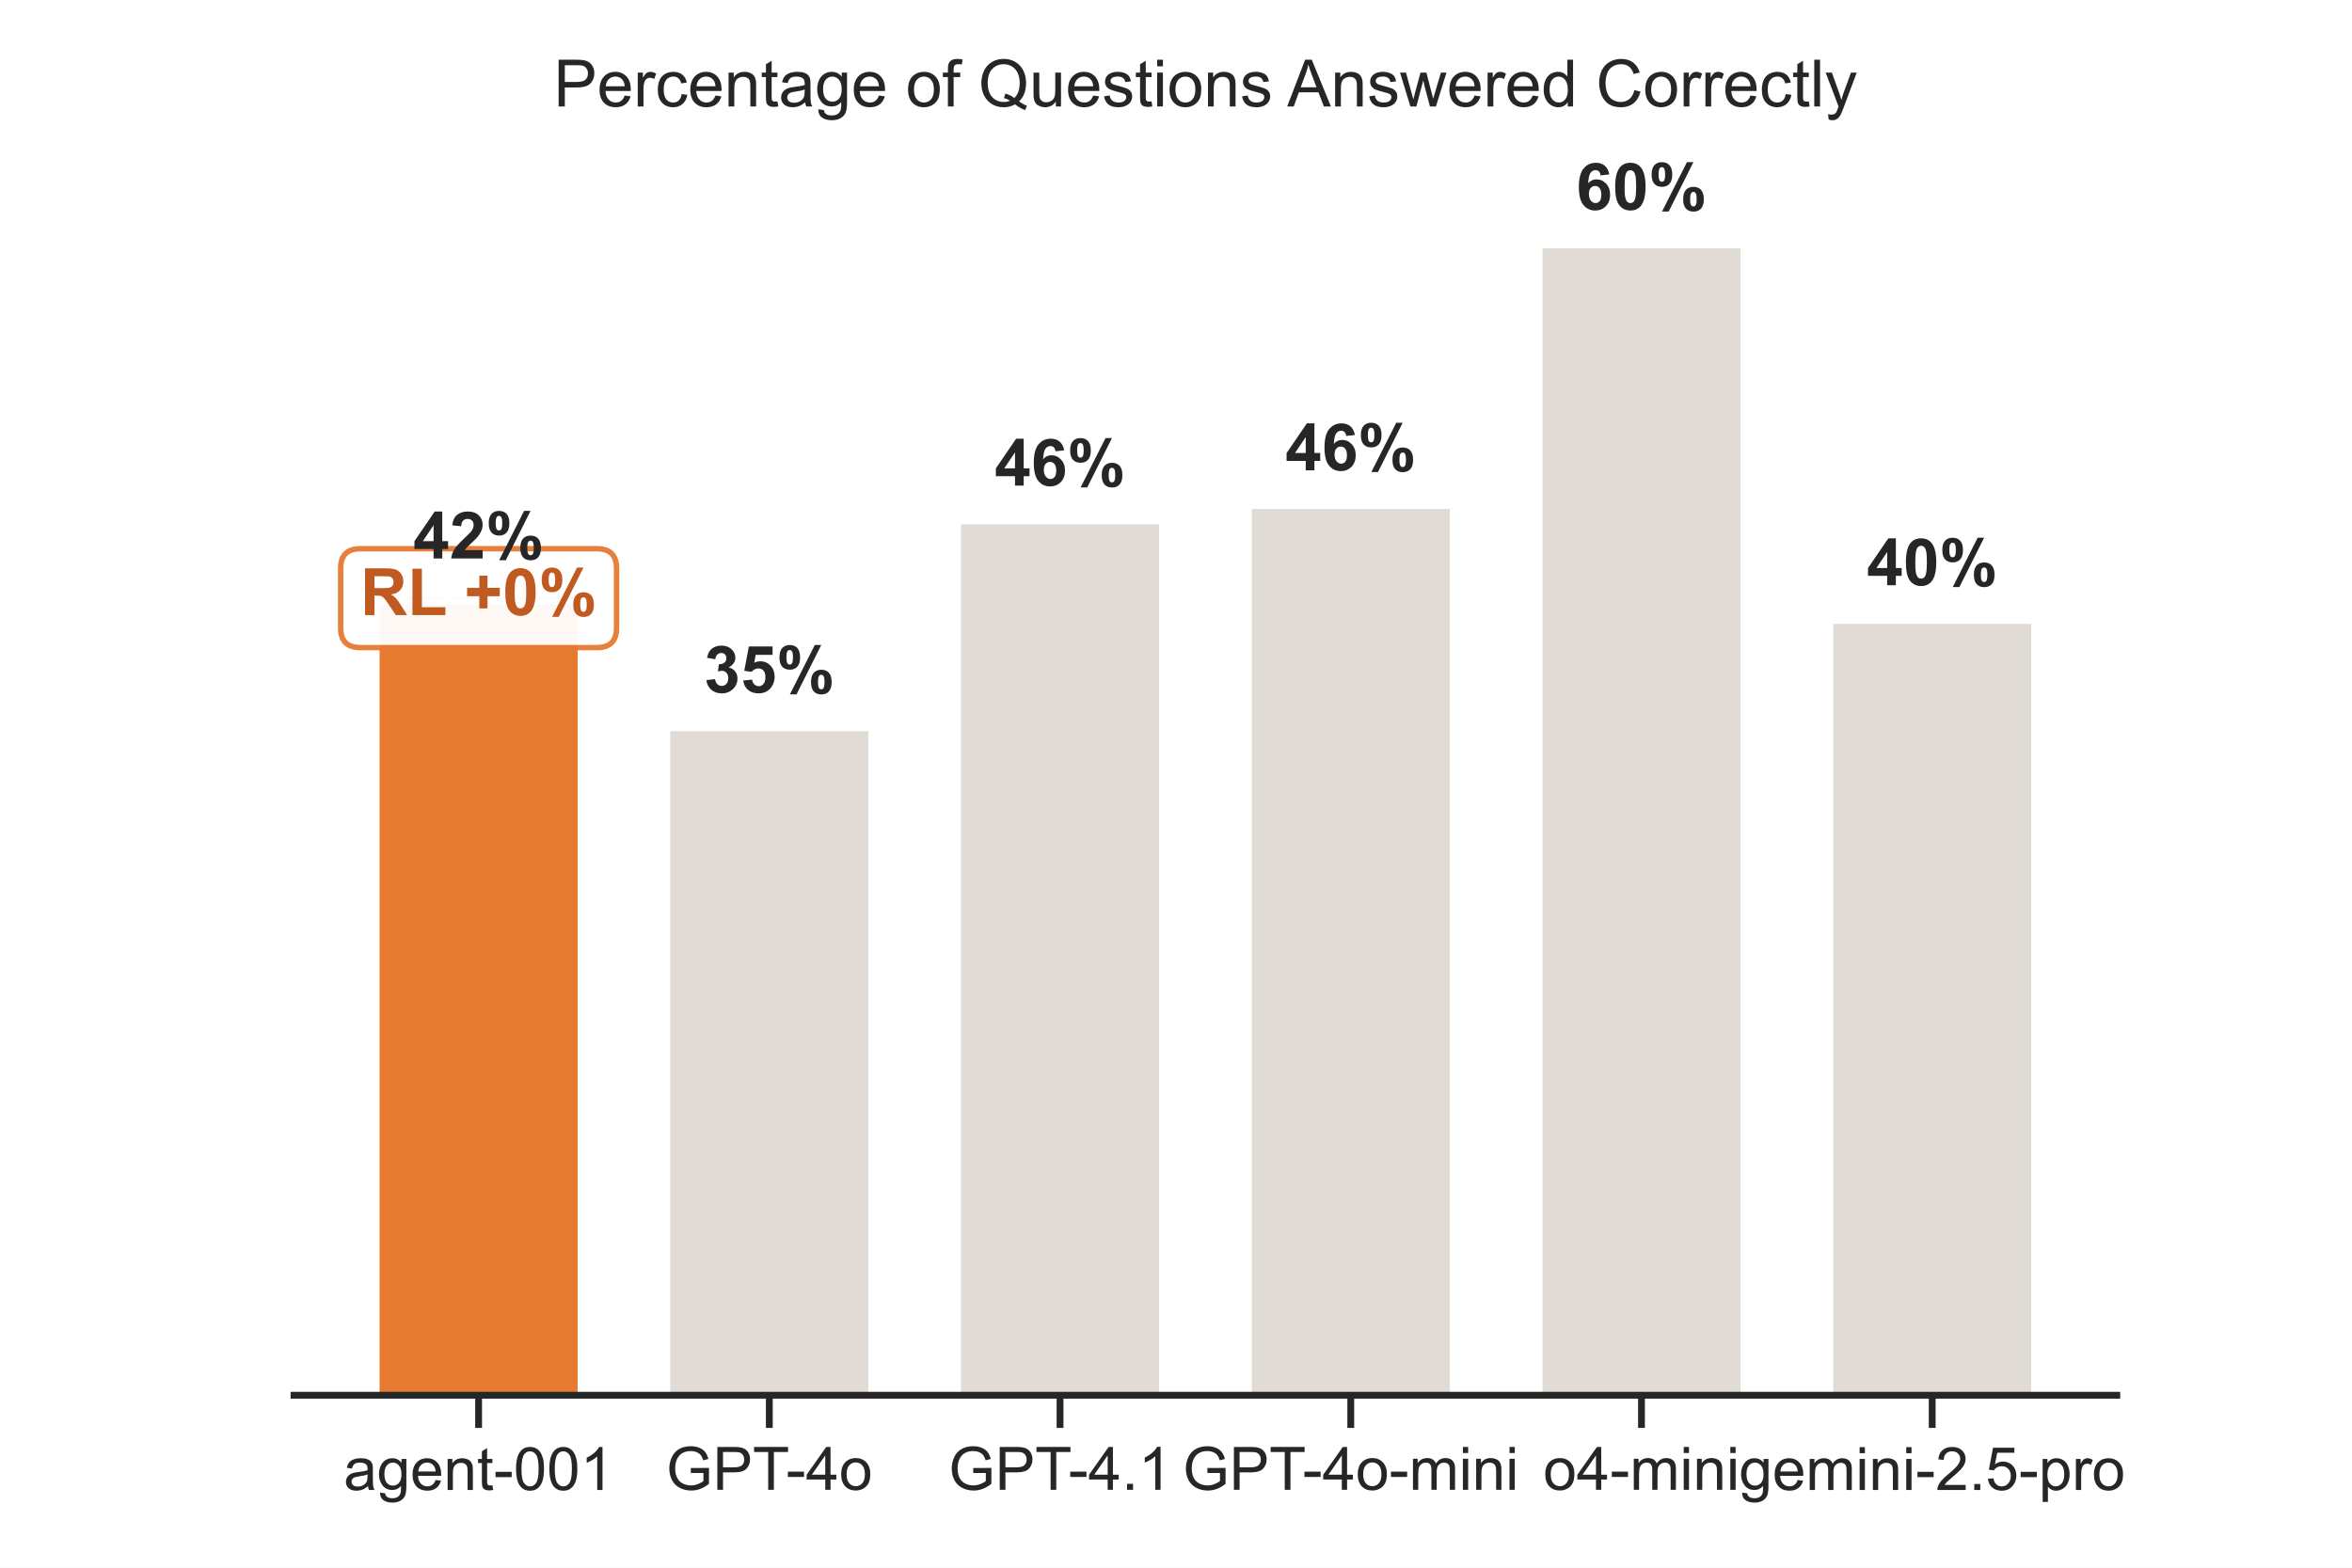
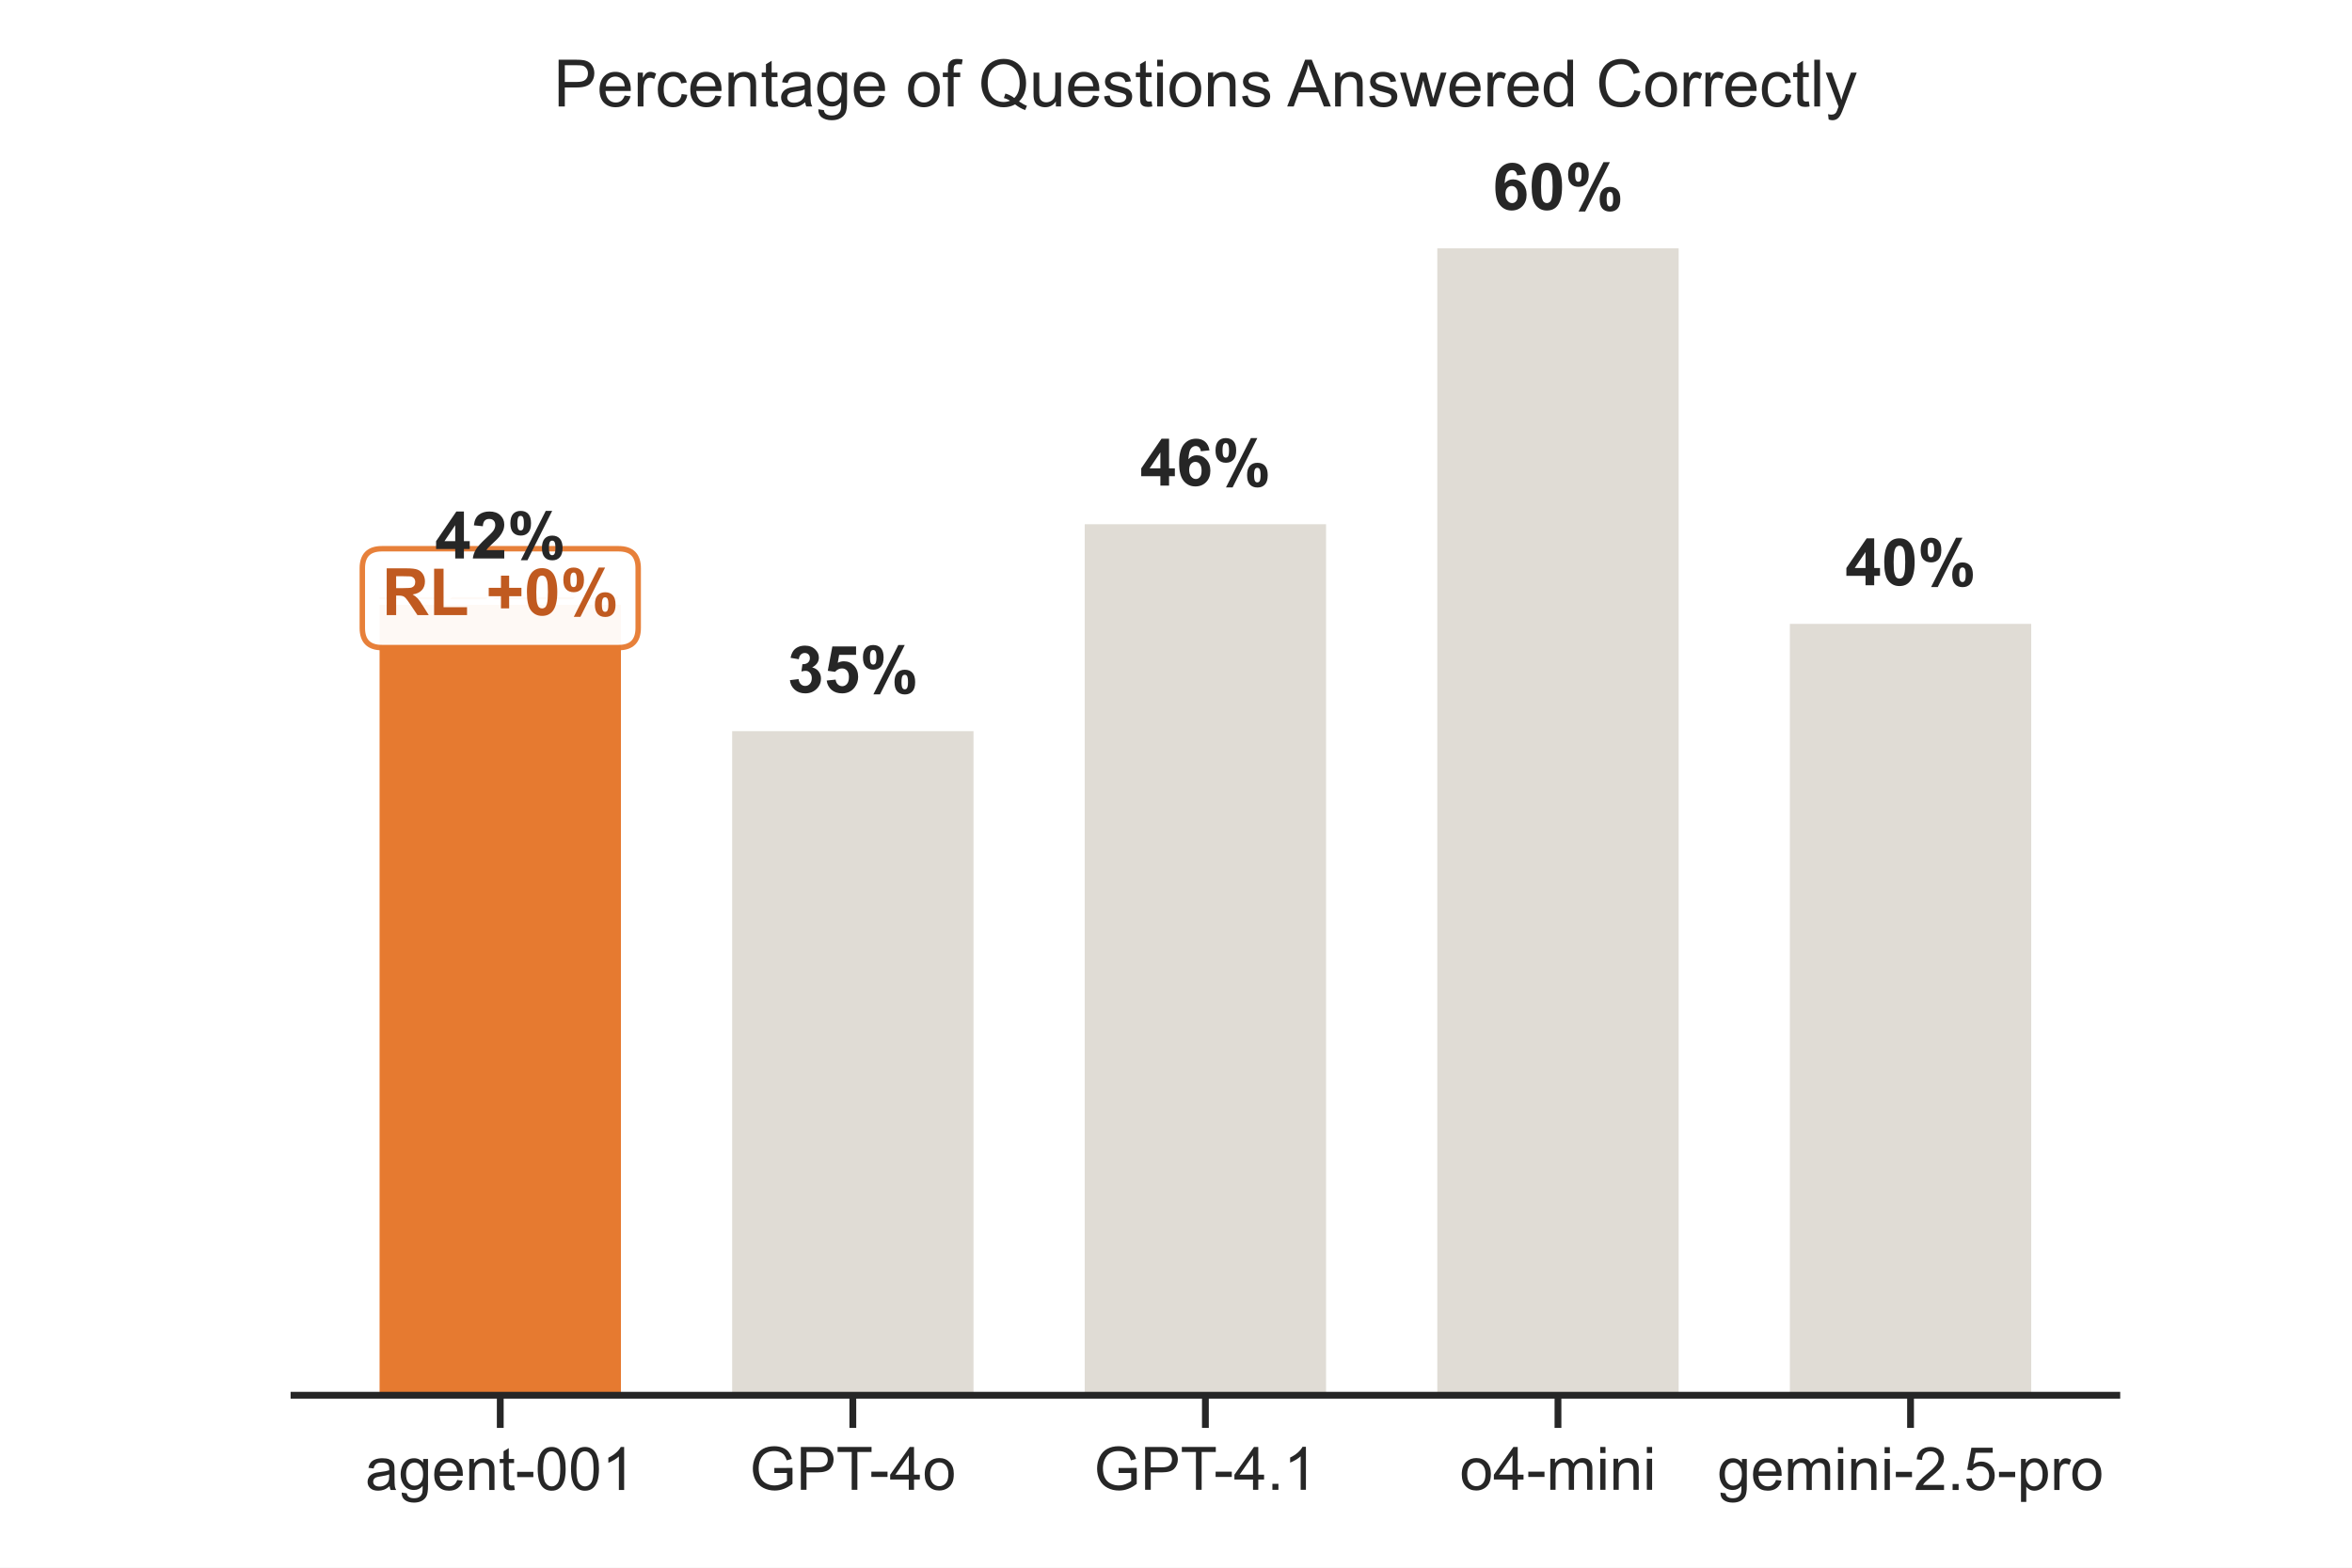
<svg xmlns="http://www.w3.org/2000/svg" xmlns:xlink="http://www.w3.org/1999/xlink" width="432pt" height="288pt" viewBox="0 0 432 288" version="1.1">
  <defs>
    <style type="text/css">*{stroke-linejoin: round; stroke-linecap: butt}</style>
  </defs>
  <g id="figure_1">
    <g id="patch_1">
      <path d="M 0 288  L 432 288  L 432 0  L 0 0  z " style="fill: #ffffff" />
    </g>
    <g id="axes_1">
      <g id="patch_2">
        <path d="M 54 256.32  L 388.8 256.32  L 388.8 34.56  L 54 34.56  z " style="fill: #ffffff" />
      </g>
      <g id="matplotlib.axis_1">
        <g id="xtick_1">
          <g id="line2d_1">
            <defs>
-               <path id="mdc2678c030" d="M 0 0  L 0 6  " style="stroke: #262626; stroke-width: 1.25" />
+               <path id="m50d2d15089" d="M 0 0  L 0 6  " style="stroke: #262626; stroke-width: 1.25" />
            </defs>
            <g>
-               <use xlink:href="#mdc2678c030" x="87.907" y="256.32" style="fill: #262626; stroke: #262626; stroke-width: 1.25" />
+               <use xlink:href="#m50d2d15089" x="91.884" y="256.32" style="fill: #262626; stroke: #262626; stroke-width: 1.25" />
            </g>
          </g>
          <g id="text_1">
-             <g style="fill: #262626" transform="translate(63.13827 273.7262) scale(0.11 -0.11)">
+             <g style="fill: #262626" transform="translate(67.11465 273.7262) scale(0.11 -0.11)">
              <defs>
                <path id="ArialMT-61" d="M 2588 409  Q 2275 144 1986 34  Q 1697 -75 1366 -75  Q 819 -75 525 192  Q 231 459 231 875  Q 231 1119 342 1320  Q 453 1522 633 1644  Q 813 1766 1038 1828  Q 1203 1872 1538 1913  Q 2219 1994 2541 2106  Q 2544 2222 2544 2253  Q 2544 2597 2384 2738  Q 2169 2928 1744 2928  Q 1347 2928 1158 2789  Q 969 2650 878 2297  L 328 2372  Q 403 2725 575 2942  Q 747 3159 1072 3276  Q 1397 3394 1825 3394  Q 2250 3394 2515 3294  Q 2781 3194 2906 3042  Q 3031 2891 3081 2659  Q 3109 2516 3109 2141  L 3109 1391  Q 3109 606 3145 398  Q 3181 191 3288 0  L 2700 0  Q 2613 175 2588 409  z M 2541 1666  Q 2234 1541 1622 1453  Q 1275 1403 1131 1340  Q 988 1278 909 1158  Q 831 1038 831 891  Q 831 666 1001 516  Q 1172 366 1500 366  Q 1825 366 2078 508  Q 2331 650 2450 897  Q 2541 1088 2541 1459  L 2541 1666  z " transform="scale(0.015625)" />
                <path id="ArialMT-67" d="M 319 -275  L 866 -356  Q 900 -609 1056 -725  Q 1266 -881 1628 -881  Q 2019 -881 2231 -725  Q 2444 -569 2519 -288  Q 2563 -116 2559 434  Q 2191 0 1641 0  Q 956 0 581 494  Q 206 988 206 1678  Q 206 2153 378 2554  Q 550 2956 876 3175  Q 1203 3394 1644 3394  Q 2231 3394 2613 2919  L 2613 3319  L 3131 3319  L 3131 450  Q 3131 -325 2973 -648  Q 2816 -972 2473 -1159  Q 2131 -1347 1631 -1347  Q 1038 -1347 672 -1080  Q 306 -813 319 -275  z M 784 1719  Q 784 1066 1043 766  Q 1303 466 1694 466  Q 2081 466 2343 764  Q 2606 1063 2606 1700  Q 2606 2309 2336 2618  Q 2066 2928 1684 2928  Q 1309 2928 1046 2623  Q 784 2319 784 1719  z " transform="scale(0.015625)" />
                <path id="ArialMT-65" d="M 2694 1069  L 3275 997  Q 3138 488 2766 206  Q 2394 -75 1816 -75  Q 1088 -75 661 373  Q 234 822 234 1631  Q 234 2469 665 2931  Q 1097 3394 1784 3394  Q 2450 3394 2872 2941  Q 3294 2488 3294 1666  Q 3294 1616 3291 1516  L 816 1516  Q 847 969 1125 678  Q 1403 388 1819 388  Q 2128 388 2347 550  Q 2566 713 2694 1069  z M 847 1978  L 2700 1978  Q 2663 2397 2488 2606  Q 2219 2931 1791 2931  Q 1403 2931 1139 2672  Q 875 2413 847 1978  z " transform="scale(0.015625)" />
                <path id="ArialMT-6e" d="M 422 0  L 422 3319  L 928 3319  L 928 2847  Q 1294 3394 1984 3394  Q 2284 3394 2536 3286  Q 2788 3178 2913 3003  Q 3038 2828 3088 2588  Q 3119 2431 3119 2041  L 3119 0  L 2556 0  L 2556 2019  Q 2556 2363 2490 2533  Q 2425 2703 2258 2804  Q 2091 2906 1866 2906  Q 1506 2906 1245 2678  Q 984 2450 984 1813  L 984 0  L 422 0  z " transform="scale(0.015625)" />
                <path id="ArialMT-74" d="M 1650 503  L 1731 6  Q 1494 -44 1306 -44  Q 1000 -44 831 53  Q 663 150 594 308  Q 525 466 525 972  L 525 2881  L 113 2881  L 113 3319  L 525 3319  L 525 4141  L 1084 4478  L 1084 3319  L 1650 3319  L 1650 2881  L 1084 2881  L 1084 941  Q 1084 700 1114 631  Q 1144 563 1211 522  Q 1278 481 1403 481  Q 1497 481 1650 503  z " transform="scale(0.015625)" />
                <path id="ArialMT-2d" d="M 203 1375  L 203 1941  L 1931 1941  L 1931 1375  L 203 1375  z " transform="scale(0.015625)" />
                <path id="ArialMT-30" d="M 266 2259  Q 266 3072 433 3567  Q 600 4063 929 4331  Q 1259 4600 1759 4600  Q 2128 4600 2406 4451  Q 2684 4303 2865 4023  Q 3047 3744 3150 3342  Q 3253 2941 3253 2259  Q 3253 1453 3087 958  Q 2922 463 2592 192  Q 2263 -78 1759 -78  Q 1097 -78 719 397  Q 266 969 266 2259  z M 844 2259  Q 844 1131 1108 757  Q 1372 384 1759 384  Q 2147 384 2411 759  Q 2675 1134 2675 2259  Q 2675 3391 2411 3762  Q 2147 4134 1753 4134  Q 1366 4134 1134 3806  Q 844 3388 844 2259  z " transform="scale(0.015625)" />
                <path id="ArialMT-31" d="M 2384 0  L 1822 0  L 1822 3584  Q 1619 3391 1289 3197  Q 959 3003 697 2906  L 697 3450  Q 1169 3672 1522 3987  Q 1875 4303 2022 4600  L 2384 4600  L 2384 0  z " transform="scale(0.015625)" />
              </defs>
              <use xlink:href="#ArialMT-61" />
              <use xlink:href="#ArialMT-67" transform="translate(55.61523 0)" />
              <use xlink:href="#ArialMT-65" transform="translate(111.2305 0)" />
              <use xlink:href="#ArialMT-6e" transform="translate(166.8457 0)" />
              <use xlink:href="#ArialMT-74" transform="translate(222.4609 0)" />
              <use xlink:href="#ArialMT-2d" transform="translate(250.2441 0)" />
              <use xlink:href="#ArialMT-30" transform="translate(283.5449 0)" />
              <use xlink:href="#ArialMT-30" transform="translate(339.1602 0)" />
              <use xlink:href="#ArialMT-31" transform="translate(394.7754 0)" />
            </g>
          </g>
        </g>
        <g id="xtick_2">
          <g id="line2d_2">
            <g>
-               <use xlink:href="#mdc2678c030" x="141.304" y="256.32" style="fill: #262626; stroke: #262626; stroke-width: 1.25" />
+               <use xlink:href="#m50d2d15089" x="156.642" y="256.32" style="fill: #262626; stroke: #262626; stroke-width: 1.25" />
            </g>
          </g>
          <g id="text_2">
-             <g style="fill: #262626" transform="translate(122.3525 273.6936) scale(0.11 -0.11)">
+             <g style="fill: #262626" transform="translate(137.69 273.6936) scale(0.11 -0.11)">
              <defs>
                <path id="ArialMT-47" d="M 2638 1797  L 2638 2334  L 4578 2338  L 4578 638  Q 4131 281 3656 101  Q 3181 -78 2681 -78  Q 2006 -78 1454 211  Q 903 500 622 1047  Q 341 1594 341 2269  Q 341 2938 620 3517  Q 900 4097 1425 4378  Q 1950 4659 2634 4659  Q 3131 4659 3532 4498  Q 3934 4338 4162 4050  Q 4391 3763 4509 3300  L 3963 3150  Q 3859 3500 3706 3700  Q 3553 3900 3268 4020  Q 2984 4141 2638 4141  Q 2222 4141 1919 4014  Q 1616 3888 1430 3681  Q 1244 3475 1141 3228  Q 966 2803 966 2306  Q 966 1694 1177 1281  Q 1388 869 1791 669  Q 2194 469 2647 469  Q 3041 469 3416 620  Q 3791 772 3984 944  L 3984 1797  L 2638 1797  z " transform="scale(0.015625)" />
                <path id="ArialMT-50" d="M 494 0  L 494 4581  L 2222 4581  Q 2678 4581 2919 4538  Q 3256 4481 3484 4323  Q 3713 4166 3852 3881  Q 3991 3597 3991 3256  Q 3991 2672 3619 2267  Q 3247 1863 2275 1863  L 1100 1863  L 1100 0  L 494 0  z M 1100 2403  L 2284 2403  Q 2872 2403 3119 2622  Q 3366 2841 3366 3238  Q 3366 3525 3220 3729  Q 3075 3934 2838 4000  Q 2684 4041 2272 4041  L 1100 4041  L 1100 2403  z " transform="scale(0.015625)" />
                <path id="ArialMT-54" d="M 1659 0  L 1659 4041  L 150 4041  L 150 4581  L 3781 4581  L 3781 4041  L 2266 4041  L 2266 0  L 1659 0  z " transform="scale(0.015625)" />
                <path id="ArialMT-34" d="M 2069 0  L 2069 1097  L 81 1097  L 81 1613  L 2172 4581  L 2631 4581  L 2631 1613  L 3250 1613  L 3250 1097  L 2631 1097  L 2631 0  L 2069 0  z M 2069 1613  L 2069 3678  L 634 1613  L 2069 1613  z " transform="scale(0.015625)" />
                <path id="ArialMT-6f" d="M 213 1659  Q 213 2581 725 3025  Q 1153 3394 1769 3394  Q 2453 3394 2887 2945  Q 3322 2497 3322 1706  Q 3322 1066 3130 698  Q 2938 331 2570 128  Q 2203 -75 1769 -75  Q 1072 -75 642 372  Q 213 819 213 1659  z M 791 1659  Q 791 1022 1069 705  Q 1347 388 1769 388  Q 2188 388 2466 706  Q 2744 1025 2744 1678  Q 2744 2294 2464 2611  Q 2184 2928 1769 2928  Q 1347 2928 1069 2612  Q 791 2297 791 1659  z " transform="scale(0.015625)" />
              </defs>
              <use xlink:href="#ArialMT-47" />
              <use xlink:href="#ArialMT-50" transform="translate(77.7832 0)" />
              <use xlink:href="#ArialMT-54" transform="translate(144.4824 0)" />
              <use xlink:href="#ArialMT-2d" transform="translate(200.0664 0)" />
              <use xlink:href="#ArialMT-34" transform="translate(233.3672 0)" />
              <use xlink:href="#ArialMT-6f" transform="translate(288.9824 0)" />
            </g>
          </g>
        </g>
        <g id="xtick_3">
          <g id="line2d_3">
            <g>
-               <use xlink:href="#mdc2678c030" x="194.701" y="256.32" style="fill: #262626; stroke: #262626; stroke-width: 1.25" />
+               <use xlink:href="#m50d2d15089" x="221.4" y="256.32" style="fill: #262626; stroke: #262626; stroke-width: 1.25" />
            </g>
          </g>
          <g id="text_3">
-             <g style="fill: #262626" transform="translate(174.2217 273.6936) scale(0.11 -0.11)">
+             <g style="fill: #262626" transform="translate(200.9202 273.6936) scale(0.11 -0.11)">
              <defs>
                <path id="ArialMT-2e" d="M 581 0  L 581 641  L 1222 641  L 1222 0  L 581 0  z " transform="scale(0.015625)" />
              </defs>
              <use xlink:href="#ArialMT-47" />
              <use xlink:href="#ArialMT-50" transform="translate(77.7832 0)" />
              <use xlink:href="#ArialMT-54" transform="translate(144.4824 0)" />
              <use xlink:href="#ArialMT-2d" transform="translate(200.0664 0)" />
              <use xlink:href="#ArialMT-34" transform="translate(233.3672 0)" />
              <use xlink:href="#ArialMT-2e" transform="translate(288.9824 0)" />
              <use xlink:href="#ArialMT-31" transform="translate(316.7656 0)" />
            </g>
          </g>
        </g>
        <g id="xtick_4">
          <g id="line2d_4">
            <g>
-               <use xlink:href="#mdc2678c030" x="248.099" y="256.32" style="fill: #262626; stroke: #262626; stroke-width: 1.25" />
+               <use xlink:href="#m50d2d15089" x="286.158" y="256.32" style="fill: #262626; stroke: #262626; stroke-width: 1.25" />
            </g>
          </g>
          <g id="text_4">
-             <g style="fill: #262626" transform="translate(217.2315 273.6936) scale(0.11 -0.11)">
+             <g style="fill: #262626" transform="translate(268.126 273.6936) scale(0.11 -0.11)">
              <defs>
                <path id="ArialMT-6d" d="M 422 0  L 422 3319  L 925 3319  L 925 2853  Q 1081 3097 1340 3245  Q 1600 3394 1931 3394  Q 2300 3394 2536 3241  Q 2772 3088 2869 2813  Q 3263 3394 3894 3394  Q 4388 3394 4653 3120  Q 4919 2847 4919 2278  L 4919 0  L 4359 0  L 4359 2091  Q 4359 2428 4304 2576  Q 4250 2725 4106 2815  Q 3963 2906 3769 2906  Q 3419 2906 3187 2673  Q 2956 2441 2956 1928  L 2956 0  L 2394 0  L 2394 2156  Q 2394 2531 2256 2718  Q 2119 2906 1806 2906  Q 1569 2906 1367 2781  Q 1166 2656 1075 2415  Q 984 2175 984 1722  L 984 0  L 422 0  z " transform="scale(0.015625)" />
                <path id="ArialMT-69" d="M 425 3934  L 425 4581  L 988 4581  L 988 3934  L 425 3934  z M 425 0  L 425 3319  L 988 3319  L 988 0  L 425 0  z " transform="scale(0.015625)" />
              </defs>
-               <use xlink:href="#ArialMT-47" />
-               <use xlink:href="#ArialMT-50" transform="translate(77.7832 0)" />
-               <use xlink:href="#ArialMT-54" transform="translate(144.4824 0)" />
-               <use xlink:href="#ArialMT-2d" transform="translate(200.0664 0)" />
-               <use xlink:href="#ArialMT-34" transform="translate(233.3672 0)" />
-               <use xlink:href="#ArialMT-6f" transform="translate(288.9824 0)" />
-               <use xlink:href="#ArialMT-2d" transform="translate(344.5977 0)" />
-               <use xlink:href="#ArialMT-6d" transform="translate(377.8984 0)" />
-               <use xlink:href="#ArialMT-69" transform="translate(461.1992 0)" />
-               <use xlink:href="#ArialMT-6e" transform="translate(483.416 0)" />
-               <use xlink:href="#ArialMT-69" transform="translate(539.0312 0)" />
-             </g>
-           </g>
-         </g>
-         <g id="xtick_5">
-           <g id="line2d_5">
-             <g>
-               <use xlink:href="#mdc2678c030" x="301.496" y="256.32" style="fill: #262626; stroke: #262626; stroke-width: 1.25" />
-             </g>
-           </g>
-           <g id="text_5">
-             <g style="fill: #262626" transform="translate(283.4634 273.6936) scale(0.11 -0.11)">
              <use xlink:href="#ArialMT-6f" />
              <use xlink:href="#ArialMT-34" transform="translate(55.61523 0)" />
              <use xlink:href="#ArialMT-2d" transform="translate(111.2305 0)" />
              <use xlink:href="#ArialMT-6d" transform="translate(144.5312 0)" />
              <use xlink:href="#ArialMT-69" transform="translate(227.832 0)" />
              <use xlink:href="#ArialMT-6e" transform="translate(250.0488 0)" />
              <use xlink:href="#ArialMT-69" transform="translate(305.6641 0)" />
            </g>
          </g>
        </g>
-         <g id="xtick_6">
-           <g id="line2d_6">
-             <g>
-               <use xlink:href="#mdc2678c030" x="354.893" y="256.32" style="fill: #262626; stroke: #262626; stroke-width: 1.25" />
-             </g>
-           </g>
-           <g id="text_6">
-             <g style="fill: #262626" transform="translate(319.4359 273.7262) scale(0.11 -0.11)">
+         <g id="xtick_5">
+           <g id="line2d_5">
+             <g>
+               <use xlink:href="#m50d2d15089" x="350.916" y="256.32" style="fill: #262626; stroke: #262626; stroke-width: 1.25" />
+             </g>
+           </g>
+           <g id="text_5">
+             <g style="fill: #262626" transform="translate(315.4595 273.7262) scale(0.11 -0.11)">
              <defs>
                <path id="ArialMT-32" d="M 3222 541  L 3222 0  L 194 0  Q 188 203 259 391  Q 375 700 629 1000  Q 884 1300 1366 1694  Q 2113 2306 2375 2664  Q 2638 3022 2638 3341  Q 2638 3675 2398 3904  Q 2159 4134 1775 4134  Q 1369 4134 1125 3890  Q 881 3647 878 3216  L 300 3275  Q 359 3922 746 4261  Q 1134 4600 1788 4600  Q 2447 4600 2831 4234  Q 3216 3869 3216 3328  Q 3216 3053 3103 2787  Q 2991 2522 2730 2228  Q 2469 1934 1863 1422  Q 1356 997 1212 845  Q 1069 694 975 541  L 3222 541  z " transform="scale(0.015625)" />
                <path id="ArialMT-35" d="M 266 1200  L 856 1250  Q 922 819 1161 601  Q 1400 384 1738 384  Q 2144 384 2425 690  Q 2706 997 2706 1503  Q 2706 1984 2436 2262  Q 2166 2541 1728 2541  Q 1456 2541 1237 2417  Q 1019 2294 894 2097  L 366 2166  L 809 4519  L 3088 4519  L 3088 3981  L 1259 3981  L 1013 2750  Q 1425 3038 1878 3038  Q 2478 3038 2890 2622  Q 3303 2206 3303 1553  Q 3303 931 2941 478  Q 2500 -78 1738 -78  Q 1113 -78 717 272  Q 322 622 266 1200  z " transform="scale(0.015625)" />
                <path id="ArialMT-70" d="M 422 -1272  L 422 3319  L 934 3319  L 934 2888  Q 1116 3141 1344 3267  Q 1572 3394 1897 3394  Q 2322 3394 2647 3175  Q 2972 2956 3137 2557  Q 3303 2159 3303 1684  Q 3303 1175 3120 767  Q 2938 359 2589 142  Q 2241 -75 1856 -75  Q 1575 -75 1351 44  Q 1128 163 984 344  L 984 -1272  L 422 -1272  z M 931 1641  Q 931 1000 1190 694  Q 1450 388 1819 388  Q 2194 388 2461 705  Q 2728 1022 2728 1688  Q 2728 2322 2467 2637  Q 2206 2953 1844 2953  Q 1484 2953 1207 2617  Q 931 2281 931 1641  z " transform="scale(0.015625)" />
                <path id="ArialMT-72" d="M 416 0  L 416 3319  L 922 3319  L 922 2816  Q 1116 3169 1280 3281  Q 1444 3394 1641 3394  Q 1925 3394 2219 3213  L 2025 2691  Q 1819 2813 1613 2813  Q 1428 2813 1281 2702  Q 1134 2591 1072 2394  Q 978 2094 978 1738  L 978 0  L 416 0  z " transform="scale(0.015625)" />
              </defs>
              <use xlink:href="#ArialMT-67" />
              <use xlink:href="#ArialMT-65" transform="translate(55.61523 0)" />
              <use xlink:href="#ArialMT-6d" transform="translate(111.2305 0)" />
              <use xlink:href="#ArialMT-69" transform="translate(194.5312 0)" />
              <use xlink:href="#ArialMT-6e" transform="translate(216.748 0)" />
              <use xlink:href="#ArialMT-69" transform="translate(272.3633 0)" />
              <use xlink:href="#ArialMT-2d" transform="translate(294.5801 0)" />
              <use xlink:href="#ArialMT-32" transform="translate(327.8809 0)" />
              <use xlink:href="#ArialMT-2e" transform="translate(383.4961 0)" />
              <use xlink:href="#ArialMT-35" transform="translate(411.2793 0)" />
              <use xlink:href="#ArialMT-2d" transform="translate(466.8945 0)" />
              <use xlink:href="#ArialMT-70" transform="translate(500.1953 0)" />
              <use xlink:href="#ArialMT-72" transform="translate(555.8105 0)" />
              <use xlink:href="#ArialMT-6f" transform="translate(589.1113 0)" />
            </g>
          </g>
        </g>
      </g>
      <g id="matplotlib.axis_2" />
      <g id="patch_3">
-         <path d="M 69.218 256.32  L 106.596 256.32  L 106.596 110.592  L 69.218 110.592  z " clip-path="url(#p56861f62ce)" style="fill: #e67a30; stroke: #ffffff; stroke-linejoin: miter" />
+         <path d="M 69.218 256.32  L 114.549 256.32  L 114.549 110.592  L 69.218 110.592  z " clip-path="url(#p145934e262)" style="fill: #e67a30; stroke: #ffffff; stroke-linejoin: miter" />
      </g>
      <g id="patch_4">
-         <path d="M 69.218 110.592  L 106.596 110.592  L 106.596 109.184  L 69.218 109.184  z " clip-path="url(#p56861f62ce)" style="fill: url(#hc6d1e59c2b); opacity: 0.95; stroke: #ffffff; stroke-linejoin: miter" />
+         <path d="M 69.218 110.592  L 114.549 110.592  L 114.549 109.184  L 69.218 109.184  z " clip-path="url(#p145934e262)" style="fill: url(#hc568f0d437); opacity: 0.95; stroke: #ffffff; stroke-linejoin: miter" />
      </g>
      <g id="patch_5">
-         <path d="M 122.615 256.32  L 159.993 256.32  L 159.993 133.824  L 122.615 133.824  z " clip-path="url(#p56861f62ce)" style="fill: #e0dcd5; stroke: #ffffff; stroke-linejoin: miter" />
+         <path d="M 133.976 256.32  L 179.307 256.32  L 179.307 133.824  L 133.976 133.824  z " clip-path="url(#p145934e262)" style="fill: #e0dcd5; stroke: #ffffff; stroke-linejoin: miter" />
      </g>
      <g id="patch_6">
-         <path d="M 176.012 256.32  L 213.39 256.32  L 213.39 95.808  L 176.012 95.808  z " clip-path="url(#p56861f62ce)" style="fill: #e0dcd5; stroke: #ffffff; stroke-linejoin: miter" />
+         <path d="M 198.735 256.32  L 244.065 256.32  L 244.065 95.808  L 198.735 95.808  z " clip-path="url(#p145934e262)" style="fill: #e0dcd5; stroke: #ffffff; stroke-linejoin: miter" />
      </g>
      <g id="patch_7">
-         <path d="M 229.41 256.32  L 266.788 256.32  L 266.788 92.992  L 229.41 92.992  z " clip-path="url(#p56861f62ce)" style="fill: #e0dcd5; stroke: #ffffff; stroke-linejoin: miter" />
+         <path d="M 263.493 256.32  L 308.824 256.32  L 308.824 45.12  L 263.493 45.12  z " clip-path="url(#p145934e262)" style="fill: #e0dcd5; stroke: #ffffff; stroke-linejoin: miter" />
      </g>
      <g id="patch_8">
-         <path d="M 282.807 256.32  L 320.185 256.32  L 320.185 45.12  L 282.807 45.12  z " clip-path="url(#p56861f62ce)" style="fill: #e0dcd5; stroke: #ffffff; stroke-linejoin: miter" />
+         <path d="M 328.251 256.32  L 373.582 256.32  L 373.582 114.112  L 328.251 114.112  z " clip-path="url(#p145934e262)" style="fill: #e0dcd5; stroke: #ffffff; stroke-linejoin: miter" />
      </g>
      <g id="patch_9">
-         <path d="M 336.204 256.32  L 373.582 256.32  L 373.582 114.112  L 336.204 114.112  z " clip-path="url(#p56861f62ce)" style="fill: #e0dcd5; stroke: #ffffff; stroke-linejoin: miter" />
-       </g>
-       <g id="patch_10">
        <path d="M 54 256.32  L 388.8 256.32  " style="fill: none; stroke: #262626; stroke-width: 1.25; stroke-linejoin: miter; stroke-linecap: square" />
      </g>
-       <g id="text_7">
-         <g id="patch_11">
-           <path d="M 66.171 118.967  L 109.643 118.967  Q 113.243 118.967 113.243 115.367  L 113.243 104.409  Q 113.243 100.809 109.643 100.809  L 66.171 100.809  Q 62.571 100.809 62.571 104.409  L 62.571 115.367  Q 62.571 118.967 66.171 118.967  z " style="fill: #ffffff; opacity: 0.95; stroke: #e67a30; stroke-linejoin: miter" />
-         </g>
-         <g style="fill: #c05a20" transform="translate(66.17124 112.9986) scale(0.12 -0.12)">
+       <g id="text_6">
+         <g id="patch_10">
+           <path d="M 70.148 118.967  L 113.619 118.967  Q 117.219 118.967 117.219 115.367  L 117.219 104.409  Q 117.219 100.809 113.619 100.809  L 70.148 100.809  Q 66.548 100.809 66.548 104.409  L 66.548 115.367  Q 66.548 118.967 70.148 118.967  z " style="fill: #ffffff; opacity: 0.95; stroke: #e67a30; stroke-linejoin: miter" />
+         </g>
+         <g style="fill: #c05a20" transform="translate(70.14762 112.9986) scale(0.12 -0.12)">
          <defs>
            <path id="Arial-BoldMT-52" d="M 469 0  L 469 4581  L 2416 4581  Q 3150 4581 3483 4457  Q 3816 4334 4016 4018  Q 4216 3703 4216 3297  Q 4216 2781 3912 2445  Q 3609 2109 3006 2022  Q 3306 1847 3501 1637  Q 3697 1428 4028 894  L 4588 0  L 3481 0  L 2813 997  Q 2456 1531 2325 1670  Q 2194 1809 2047 1861  Q 1900 1913 1581 1913  L 1394 1913  L 1394 0  L 469 0  z M 1394 2644  L 2078 2644  Q 2744 2644 2909 2700  Q 3075 2756 3169 2893  Q 3263 3031 3263 3238  Q 3263 3469 3139 3611  Q 3016 3753 2791 3791  Q 2678 3806 2116 3806  L 1394 3806  L 1394 2644  z " transform="scale(0.015625)" />
            <path id="Arial-BoldMT-4c" d="M 491 0  L 491 4544  L 1416 4544  L 1416 772  L 3716 772  L 3716 0  L 491 0  z " transform="scale(0.015625)" />
            <path id="Arial-BoldMT-20" transform="scale(0.015625)" />
            <path id="Arial-BoldMT-2b" d="M 1466 659  L 1466 1850  L 266 1850  L 266 2672  L 1466 2672  L 1466 3863  L 2266 3863  L 2266 2672  L 3469 2672  L 3469 1850  L 2266 1850  L 2266 659  L 1466 659  z " transform="scale(0.015625)" />
            <path id="Arial-BoldMT-30" d="M 1756 4600  Q 2422 4600 2797 4125  Q 3244 3563 3244 2259  Q 3244 959 2794 391  Q 2422 -78 1756 -78  Q 1088 -78 678 436  Q 269 950 269 2269  Q 269 3563 719 4131  Q 1091 4600 1756 4600  z M 1756 3872  Q 1597 3872 1472 3770  Q 1347 3669 1278 3406  Q 1188 3066 1188 2259  Q 1188 1453 1269 1151  Q 1350 850 1473 750  Q 1597 650 1756 650  Q 1916 650 2041 751  Q 2166 853 2234 1116  Q 2325 1453 2325 2259  Q 2325 3066 2244 3367  Q 2163 3669 2039 3770  Q 1916 3872 1756 3872  z " transform="scale(0.015625)" />
            <path id="Arial-BoldMT-25" d="M 278 3450  Q 278 4066 548 4362  Q 819 4659 1281 4659  Q 1759 4659 2029 4364  Q 2300 4069 2300 3450  Q 2300 2834 2029 2537  Q 1759 2241 1297 2241  Q 819 2241 548 2536  Q 278 2831 278 3450  z M 963 3456  Q 963 3009 1066 2856  Q 1144 2744 1281 2744  Q 1422 2744 1500 2856  Q 1600 3009 1600 3456  Q 1600 3903 1500 4053  Q 1422 4169 1281 4169  Q 1144 4169 1066 4056  Q 963 3903 963 3456  z M 1950 -175  L 1300 -175  L 3741 4659  L 4372 4659  L 1950 -175  z M 3369 1028  Q 3369 1644 3639 1941  Q 3909 2238 4378 2238  Q 4850 2238 5120 1941  Q 5391 1644 5391 1028  Q 5391 409 5120 112  Q 4850 -184 4388 -184  Q 3909 -184 3639 112  Q 3369 409 3369 1028  z M 4053 1031  Q 4053 584 4156 434  Q 4234 319 4372 319  Q 4513 319 4588 431  Q 4691 584 4691 1031  Q 4691 1478 4591 1631  Q 4513 1744 4372 1744  Q 4231 1744 4156 1631  Q 4053 1478 4053 1031  z " transform="scale(0.015625)" />
          </defs>
          <use xlink:href="#Arial-BoldMT-52" />
          <use xlink:href="#Arial-BoldMT-4c" transform="translate(72.2168 0)" />
          <use xlink:href="#Arial-BoldMT-20" transform="translate(131.5508 0)" />
          <use xlink:href="#Arial-BoldMT-2b" transform="translate(159.334 0)" />
          <use xlink:href="#Arial-BoldMT-30" transform="translate(217.7324 0)" />
          <use xlink:href="#Arial-BoldMT-25" transform="translate(273.3477 0)" />
        </g>
      </g>
-       <g id="text_8">
-         <g style="fill: #262626" transform="translate(75.89874 102.5919) scale(0.12 -0.12)">
+       <g id="text_7">
+         <g style="fill: #262626" transform="translate(79.87512 102.5919) scale(0.12 -0.12)">
          <defs>
            <path id="Arial-BoldMT-34" d="M 1994 0  L 1994 922  L 119 922  L 119 1691  L 2106 4600  L 2844 4600  L 2844 1694  L 3413 1694  L 3413 922  L 2844 922  L 2844 0  L 1994 0  z M 1994 1694  L 1994 3259  L 941 1694  L 1994 1694  z " transform="scale(0.015625)" />
            <path id="Arial-BoldMT-32" d="M 3238 816  L 3238 0  L 159 0  Q 209 463 459 877  Q 709 1291 1447 1975  Q 2041 2528 2175 2725  Q 2356 2997 2356 3263  Q 2356 3556 2198 3714  Q 2041 3872 1763 3872  Q 1488 3872 1325 3706  Q 1163 3541 1138 3156  L 263 3244  Q 341 3969 753 4284  Q 1166 4600 1784 4600  Q 2463 4600 2850 4234  Q 3238 3869 3238 3325  Q 3238 3016 3127 2736  Q 3016 2456 2775 2150  Q 2616 1947 2200 1565  Q 1784 1184 1673 1059  Q 1563 934 1494 816  L 3238 816  z " transform="scale(0.015625)" />
          </defs>
          <use xlink:href="#Arial-BoldMT-34" />
          <use xlink:href="#Arial-BoldMT-32" transform="translate(55.61523 0)" />
          <use xlink:href="#Arial-BoldMT-25" transform="translate(111.2305 0)" />
        </g>
      </g>
-       <g id="text_9">
-         <g style="fill: #262626" transform="translate(129.2959 127.2319) scale(0.12 -0.12)">
+       <g id="text_8">
+         <g style="fill: #262626" transform="translate(144.6333 127.2319) scale(0.12 -0.12)">
          <defs>
            <path id="Arial-BoldMT-33" d="M 241 1216  L 1091 1319  Q 1131 994 1309 822  Q 1488 650 1741 650  Q 2013 650 2198 856  Q 2384 1063 2384 1413  Q 2384 1744 2206 1937  Q 2028 2131 1772 2131  Q 1603 2131 1369 2066  L 1466 2781  Q 1822 2772 2009 2936  Q 2197 3100 2197 3372  Q 2197 3603 2059 3740  Q 1922 3878 1694 3878  Q 1469 3878 1309 3722  Q 1150 3566 1116 3266  L 306 3403  Q 391 3819 561 4067  Q 731 4316 1036 4458  Q 1341 4600 1719 4600  Q 2366 4600 2756 4188  Q 3078 3850 3078 3425  Q 3078 2822 2419 2463  Q 2813 2378 3048 2084  Q 3284 1791 3284 1375  Q 3284 772 2843 347  Q 2403 -78 1747 -78  Q 1125 -78 715 280  Q 306 638 241 1216  z " transform="scale(0.015625)" />
            <path id="Arial-BoldMT-35" d="M 284 1178  L 1159 1269  Q 1197 972 1381 798  Q 1566 625 1806 625  Q 2081 625 2272 848  Q 2463 1072 2463 1522  Q 2463 1944 2273 2155  Q 2084 2366 1781 2366  Q 1403 2366 1103 2031  L 391 2134  L 841 4519  L 3163 4519  L 3163 3697  L 1506 3697  L 1369 2919  Q 1663 3066 1969 3066  Q 2553 3066 2959 2641  Q 3366 2216 3366 1538  Q 3366 972 3038 528  Q 2591 -78 1797 -78  Q 1163 -78 763 262  Q 363 603 284 1178  z " transform="scale(0.015625)" />
          </defs>
          <use xlink:href="#Arial-BoldMT-33" />
          <use xlink:href="#Arial-BoldMT-35" transform="translate(55.61523 0)" />
          <use xlink:href="#Arial-BoldMT-25" transform="translate(111.2305 0)" />
        </g>
      </g>
-       <g id="text_10">
-         <g style="fill: #262626" transform="translate(182.693 89.21587) scale(0.12 -0.12)">
+       <g id="text_9">
+         <g style="fill: #262626" transform="translate(209.3916 89.21587) scale(0.12 -0.12)">
          <defs>
            <path id="Arial-BoldMT-36" d="M 3247 3459  L 2397 3366  Q 2366 3628 2234 3753  Q 2103 3878 1894 3878  Q 1616 3878 1423 3628  Q 1231 3378 1181 2588  Q 1509 2975 1997 2975  Q 2547 2975 2939 2556  Q 3331 2138 3331 1475  Q 3331 772 2918 347  Q 2506 -78 1859 -78  Q 1166 -78 719 461  Q 272 1000 272 2228  Q 272 3488 737 4044  Q 1203 4600 1947 4600  Q 2469 4600 2811 4308  Q 3153 4016 3247 3459  z M 1256 1544  Q 1256 1116 1453 883  Q 1650 650 1903 650  Q 2147 650 2309 840  Q 2472 1031 2472 1466  Q 2472 1913 2297 2120  Q 2122 2328 1859 2328  Q 1606 2328 1431 2129  Q 1256 1931 1256 1544  z " transform="scale(0.015625)" />
          </defs>
          <use xlink:href="#Arial-BoldMT-34" />
          <use xlink:href="#Arial-BoldMT-36" transform="translate(55.61523 0)" />
          <use xlink:href="#Arial-BoldMT-25" transform="translate(111.2305 0)" />
        </g>
      </g>
-       <g id="text_11">
-         <g style="fill: #262626" transform="translate(236.0901 86.39987) scale(0.12 -0.12)">
-           <use xlink:href="#Arial-BoldMT-34" />
-           <use xlink:href="#Arial-BoldMT-36" transform="translate(55.61523 0)" />
-           <use xlink:href="#Arial-BoldMT-25" transform="translate(111.2305 0)" />
-         </g>
-       </g>
-       <g id="text_12">
-         <g style="fill: #262626" transform="translate(289.4873 38.52788) scale(0.12 -0.12)">
+       <g id="text_10">
+         <g style="fill: #262626" transform="translate(274.1498 38.52788) scale(0.12 -0.12)">
          <use xlink:href="#Arial-BoldMT-36" />
          <use xlink:href="#Arial-BoldMT-30" transform="translate(55.61523 0)" />
          <use xlink:href="#Arial-BoldMT-25" transform="translate(111.2305 0)" />
        </g>
      </g>
-       <g id="text_13">
-         <g style="fill: #262626" transform="translate(342.8844 107.5199) scale(0.12 -0.12)">
+       <g id="text_11">
+         <g style="fill: #262626" transform="translate(338.908 107.5199) scale(0.12 -0.12)">
          <use xlink:href="#Arial-BoldMT-34" />
          <use xlink:href="#Arial-BoldMT-30" transform="translate(55.61523 0)" />
          <use xlink:href="#Arial-BoldMT-25" transform="translate(111.2305 0)" />
        </g>
      </g>
-       <g id="text_14">
+       <g id="text_12">
        <g style="fill: #262626" transform="translate(101.6784 19.56) scale(0.12 -0.12)">
          <defs>
            <path id="ArialMT-63" d="M 2588 1216  L 3141 1144  Q 3050 572 2676 248  Q 2303 -75 1759 -75  Q 1078 -75 664 370  Q 250 816 250 1647  Q 250 2184 428 2587  Q 606 2991 970 3192  Q 1334 3394 1763 3394  Q 2303 3394 2647 3120  Q 2991 2847 3088 2344  L 2541 2259  Q 2463 2594 2264 2762  Q 2066 2931 1784 2931  Q 1359 2931 1093 2626  Q 828 2322 828 1663  Q 828 994 1084 691  Q 1341 388 1753 388  Q 2084 388 2306 591  Q 2528 794 2588 1216  z " transform="scale(0.015625)" />
            <path id="ArialMT-20" transform="scale(0.015625)" />
            <path id="ArialMT-66" d="M 556 0  L 556 2881  L 59 2881  L 59 3319  L 556 3319  L 556 3672  Q 556 4006 616 4169  Q 697 4388 901 4523  Q 1106 4659 1475 4659  Q 1713 4659 2000 4603  L 1916 4113  Q 1741 4144 1584 4144  Q 1328 4144 1222 4034  Q 1116 3925 1116 3625  L 1116 3319  L 1763 3319  L 1763 2881  L 1116 2881  L 1116 0  L 556 0  z " transform="scale(0.015625)" />
            <path id="ArialMT-51" d="M 3966 491  Q 4388 200 4744 66  L 4566 -356  Q 4072 -178 3581 206  Q 3072 -78 2456 -78  Q 1834 -78 1328 222  Q 822 522 548 1065  Q 275 1609 275 2291  Q 275 2969 550 3525  Q 825 4081 1333 4372  Q 1841 4663 2469 4663  Q 3103 4663 3612 4361  Q 4122 4059 4389 3517  Q 4656 2975 4656 2294  Q 4656 1728 4484 1276  Q 4313 825 3966 491  z M 2631 1266  Q 3156 1119 3497 828  Q 4031 1316 4031 2294  Q 4031 2850 3842 3265  Q 3653 3681 3289 3911  Q 2925 4141 2472 4141  Q 1794 4141 1347 3677  Q 900 3213 900 2291  Q 900 1397 1342 919  Q 1784 441 2472 441  Q 2797 441 3084 563  Q 2800 747 2484 825  L 2631 1266  z " transform="scale(0.015625)" />
            <path id="ArialMT-75" d="M 2597 0  L 2597 488  Q 2209 -75 1544 -75  Q 1250 -75 995 37  Q 741 150 617 320  Q 494 491 444 738  Q 409 903 409 1263  L 409 3319  L 972 3319  L 972 1478  Q 972 1038 1006 884  Q 1059 663 1231 536  Q 1403 409 1656 409  Q 1909 409 2131 539  Q 2353 669 2445 892  Q 2538 1116 2538 1541  L 2538 3319  L 3100 3319  L 3100 0  L 2597 0  z " transform="scale(0.015625)" />
            <path id="ArialMT-73" d="M 197 991  L 753 1078  Q 800 744 1014 566  Q 1228 388 1613 388  Q 2000 388 2187 545  Q 2375 703 2375 916  Q 2375 1106 2209 1216  Q 2094 1291 1634 1406  Q 1016 1563 777 1677  Q 538 1791 414 1992  Q 291 2194 291 2438  Q 291 2659 392 2848  Q 494 3038 669 3163  Q 800 3259 1026 3326  Q 1253 3394 1513 3394  Q 1903 3394 2198 3281  Q 2494 3169 2634 2976  Q 2775 2784 2828 2463  L 2278 2388  Q 2241 2644 2061 2787  Q 1881 2931 1553 2931  Q 1166 2931 1000 2803  Q 834 2675 834 2503  Q 834 2394 903 2306  Q 972 2216 1119 2156  Q 1203 2125 1616 2013  Q 2213 1853 2448 1751  Q 2684 1650 2818 1456  Q 2953 1263 2953 975  Q 2953 694 2789 445  Q 2625 197 2315 61  Q 2006 -75 1616 -75  Q 969 -75 630 194  Q 291 463 197 991  z " transform="scale(0.015625)" />
            <path id="ArialMT-41" d="M -9 0  L 1750 4581  L 2403 4581  L 4278 0  L 3588 0  L 3053 1388  L 1138 1388  L 634 0  L -9 0  z M 1313 1881  L 2866 1881  L 2388 3150  Q 2169 3728 2063 4100  Q 1975 3659 1816 3225  L 1313 1881  z " transform="scale(0.015625)" />
            <path id="ArialMT-77" d="M 1034 0  L 19 3319  L 600 3319  L 1128 1403  L 1325 691  Q 1338 744 1497 1375  L 2025 3319  L 2603 3319  L 3100 1394  L 3266 759  L 3456 1400  L 4025 3319  L 4572 3319  L 3534 0  L 2950 0  L 2422 1988  L 2294 2553  L 1622 0  L 1034 0  z " transform="scale(0.015625)" />
            <path id="ArialMT-64" d="M 2575 0  L 2575 419  Q 2259 -75 1647 -75  Q 1250 -75 917 144  Q 584 363 401 755  Q 219 1147 219 1656  Q 219 2153 384 2558  Q 550 2963 881 3178  Q 1213 3394 1622 3394  Q 1922 3394 2156 3267  Q 2391 3141 2538 2938  L 2538 4581  L 3097 4581  L 3097 0  L 2575 0  z M 797 1656  Q 797 1019 1065 703  Q 1334 388 1700 388  Q 2069 388 2326 689  Q 2584 991 2584 1609  Q 2584 2291 2321 2609  Q 2059 2928 1675 2928  Q 1300 2928 1048 2622  Q 797 2316 797 1656  z " transform="scale(0.015625)" />
            <path id="ArialMT-43" d="M 3763 1606  L 4369 1453  Q 4178 706 3683 314  Q 3188 -78 2472 -78  Q 1731 -78 1267 223  Q 803 525 561 1097  Q 319 1669 319 2325  Q 319 3041 592 3573  Q 866 4106 1370 4382  Q 1875 4659 2481 4659  Q 3169 4659 3637 4309  Q 4106 3959 4291 3325  L 3694 3184  Q 3534 3684 3231 3912  Q 2928 4141 2469 4141  Q 1941 4141 1586 3887  Q 1231 3634 1087 3207  Q 944 2781 944 2328  Q 944 1744 1114 1308  Q 1284 872 1643 656  Q 2003 441 2422 441  Q 2931 441 3284 734  Q 3638 1028 3763 1606  z " transform="scale(0.015625)" />
            <path id="ArialMT-6c" d="M 409 0  L 409 4581  L 972 4581  L 972 0  L 409 0  z " transform="scale(0.015625)" />
            <path id="ArialMT-79" d="M 397 -1278  L 334 -750  Q 519 -800 656 -800  Q 844 -800 956 -737  Q 1069 -675 1141 -563  Q 1194 -478 1313 -144  Q 1328 -97 1363 -6  L 103 3319  L 709 3319  L 1400 1397  Q 1534 1031 1641 628  Q 1738 1016 1872 1384  L 2581 3319  L 3144 3319  L 1881 -56  Q 1678 -603 1566 -809  Q 1416 -1088 1222 -1217  Q 1028 -1347 759 -1347  Q 597 -1347 397 -1278  z " transform="scale(0.015625)" />
          </defs>
          <use xlink:href="#ArialMT-50" />
          <use xlink:href="#ArialMT-65" transform="translate(66.69922 0)" />
          <use xlink:href="#ArialMT-72" transform="translate(122.3145 0)" />
          <use xlink:href="#ArialMT-63" transform="translate(155.6152 0)" />
          <use xlink:href="#ArialMT-65" transform="translate(205.6152 0)" />
          <use xlink:href="#ArialMT-6e" transform="translate(261.2305 0)" />
          <use xlink:href="#ArialMT-74" transform="translate(316.8457 0)" />
          <use xlink:href="#ArialMT-61" transform="translate(344.6289 0)" />
          <use xlink:href="#ArialMT-67" transform="translate(400.2441 0)" />
          <use xlink:href="#ArialMT-65" transform="translate(455.8594 0)" />
          <use xlink:href="#ArialMT-20" transform="translate(511.4746 0)" />
          <use xlink:href="#ArialMT-6f" transform="translate(539.2578 0)" />
          <use xlink:href="#ArialMT-66" transform="translate(594.873 0)" />
          <use xlink:href="#ArialMT-20" transform="translate(622.6562 0)" />
          <use xlink:href="#ArialMT-51" transform="translate(650.4395 0)" />
          <use xlink:href="#ArialMT-75" transform="translate(728.2227 0)" />
          <use xlink:href="#ArialMT-65" transform="translate(783.8379 0)" />
          <use xlink:href="#ArialMT-73" transform="translate(839.4531 0)" />
          <use xlink:href="#ArialMT-74" transform="translate(889.4531 0)" />
          <use xlink:href="#ArialMT-69" transform="translate(917.2363 0)" />
          <use xlink:href="#ArialMT-6f" transform="translate(939.4531 0)" />
          <use xlink:href="#ArialMT-6e" transform="translate(995.0684 0)" />
          <use xlink:href="#ArialMT-73" transform="translate(1050.684 0)" />
          <use xlink:href="#ArialMT-20" transform="translate(1100.684 0)" />
          <use xlink:href="#ArialMT-41" transform="translate(1122.967 0)" />
          <use xlink:href="#ArialMT-6e" transform="translate(1189.666 0)" />
          <use xlink:href="#ArialMT-73" transform="translate(1245.281 0)" />
          <use xlink:href="#ArialMT-77" transform="translate(1295.281 0)" />
          <use xlink:href="#ArialMT-65" transform="translate(1367.498 0)" />
          <use xlink:href="#ArialMT-72" transform="translate(1423.113 0)" />
          <use xlink:href="#ArialMT-65" transform="translate(1456.414 0)" />
          <use xlink:href="#ArialMT-64" transform="translate(1512.029 0)" />
          <use xlink:href="#ArialMT-20" transform="translate(1567.645 0)" />
          <use xlink:href="#ArialMT-43" transform="translate(1595.428 0)" />
          <use xlink:href="#ArialMT-6f" transform="translate(1667.645 0)" />
          <use xlink:href="#ArialMT-72" transform="translate(1723.26 0)" />
          <use xlink:href="#ArialMT-72" transform="translate(1756.561 0)" />
          <use xlink:href="#ArialMT-65" transform="translate(1789.861 0)" />
          <use xlink:href="#ArialMT-63" transform="translate(1845.477 0)" />
          <use xlink:href="#ArialMT-74" transform="translate(1895.477 0)" />
          <use xlink:href="#ArialMT-6c" transform="translate(1923.26 0)" />
          <use xlink:href="#ArialMT-79" transform="translate(1945.477 0)" />
        </g>
      </g>
    </g>
  </g>
  <defs>
-     <clipPath id="p56861f62ce">
+     <clipPath id="p145934e262">
      <rect x="54" y="34.56" width="334.8" height="221.76" />
    </clipPath>
  </defs>
  <defs>
-     <pattern id="hc6d1e59c2b" patternUnits="userSpaceOnUse" x="0" y="0" width="72" height="72">
+     <pattern id="hc568f0d437" patternUnits="userSpaceOnUse" x="0" y="0" width="72" height="72">
      <rect x="0" y="0" width="73" height="73" fill="#e67a30" />
      <path d="M -36 36  L 36 -36  M -32 40  L 40 -32  M -28 44  L 44 -28  M -24 48  L 48 -24  M -20 52  L 52 -20  M -16 56  L 56 -16  M -12 60  L 60 -12  M -8 64  L 64 -8  M -4 68  L 68 -4  M 0 72  L 72 0  M 4 76  L 76 4  M 8 80  L 80 8  M 12 84  L 84 12  M 16 88  L 88 16  M 20 92  L 92 20  M 24 96  L 96 24  M 28 100  L 100 28  M 32 104  L 104 32  M 36 108  L 108 36  " style="fill: #ffffff; stroke: #ffffff; stroke-width: 1.0; stroke-linecap: butt; stroke-linejoin: miter; stroke-opacity: 0.95" />
    </pattern>
  </defs>
</svg>
